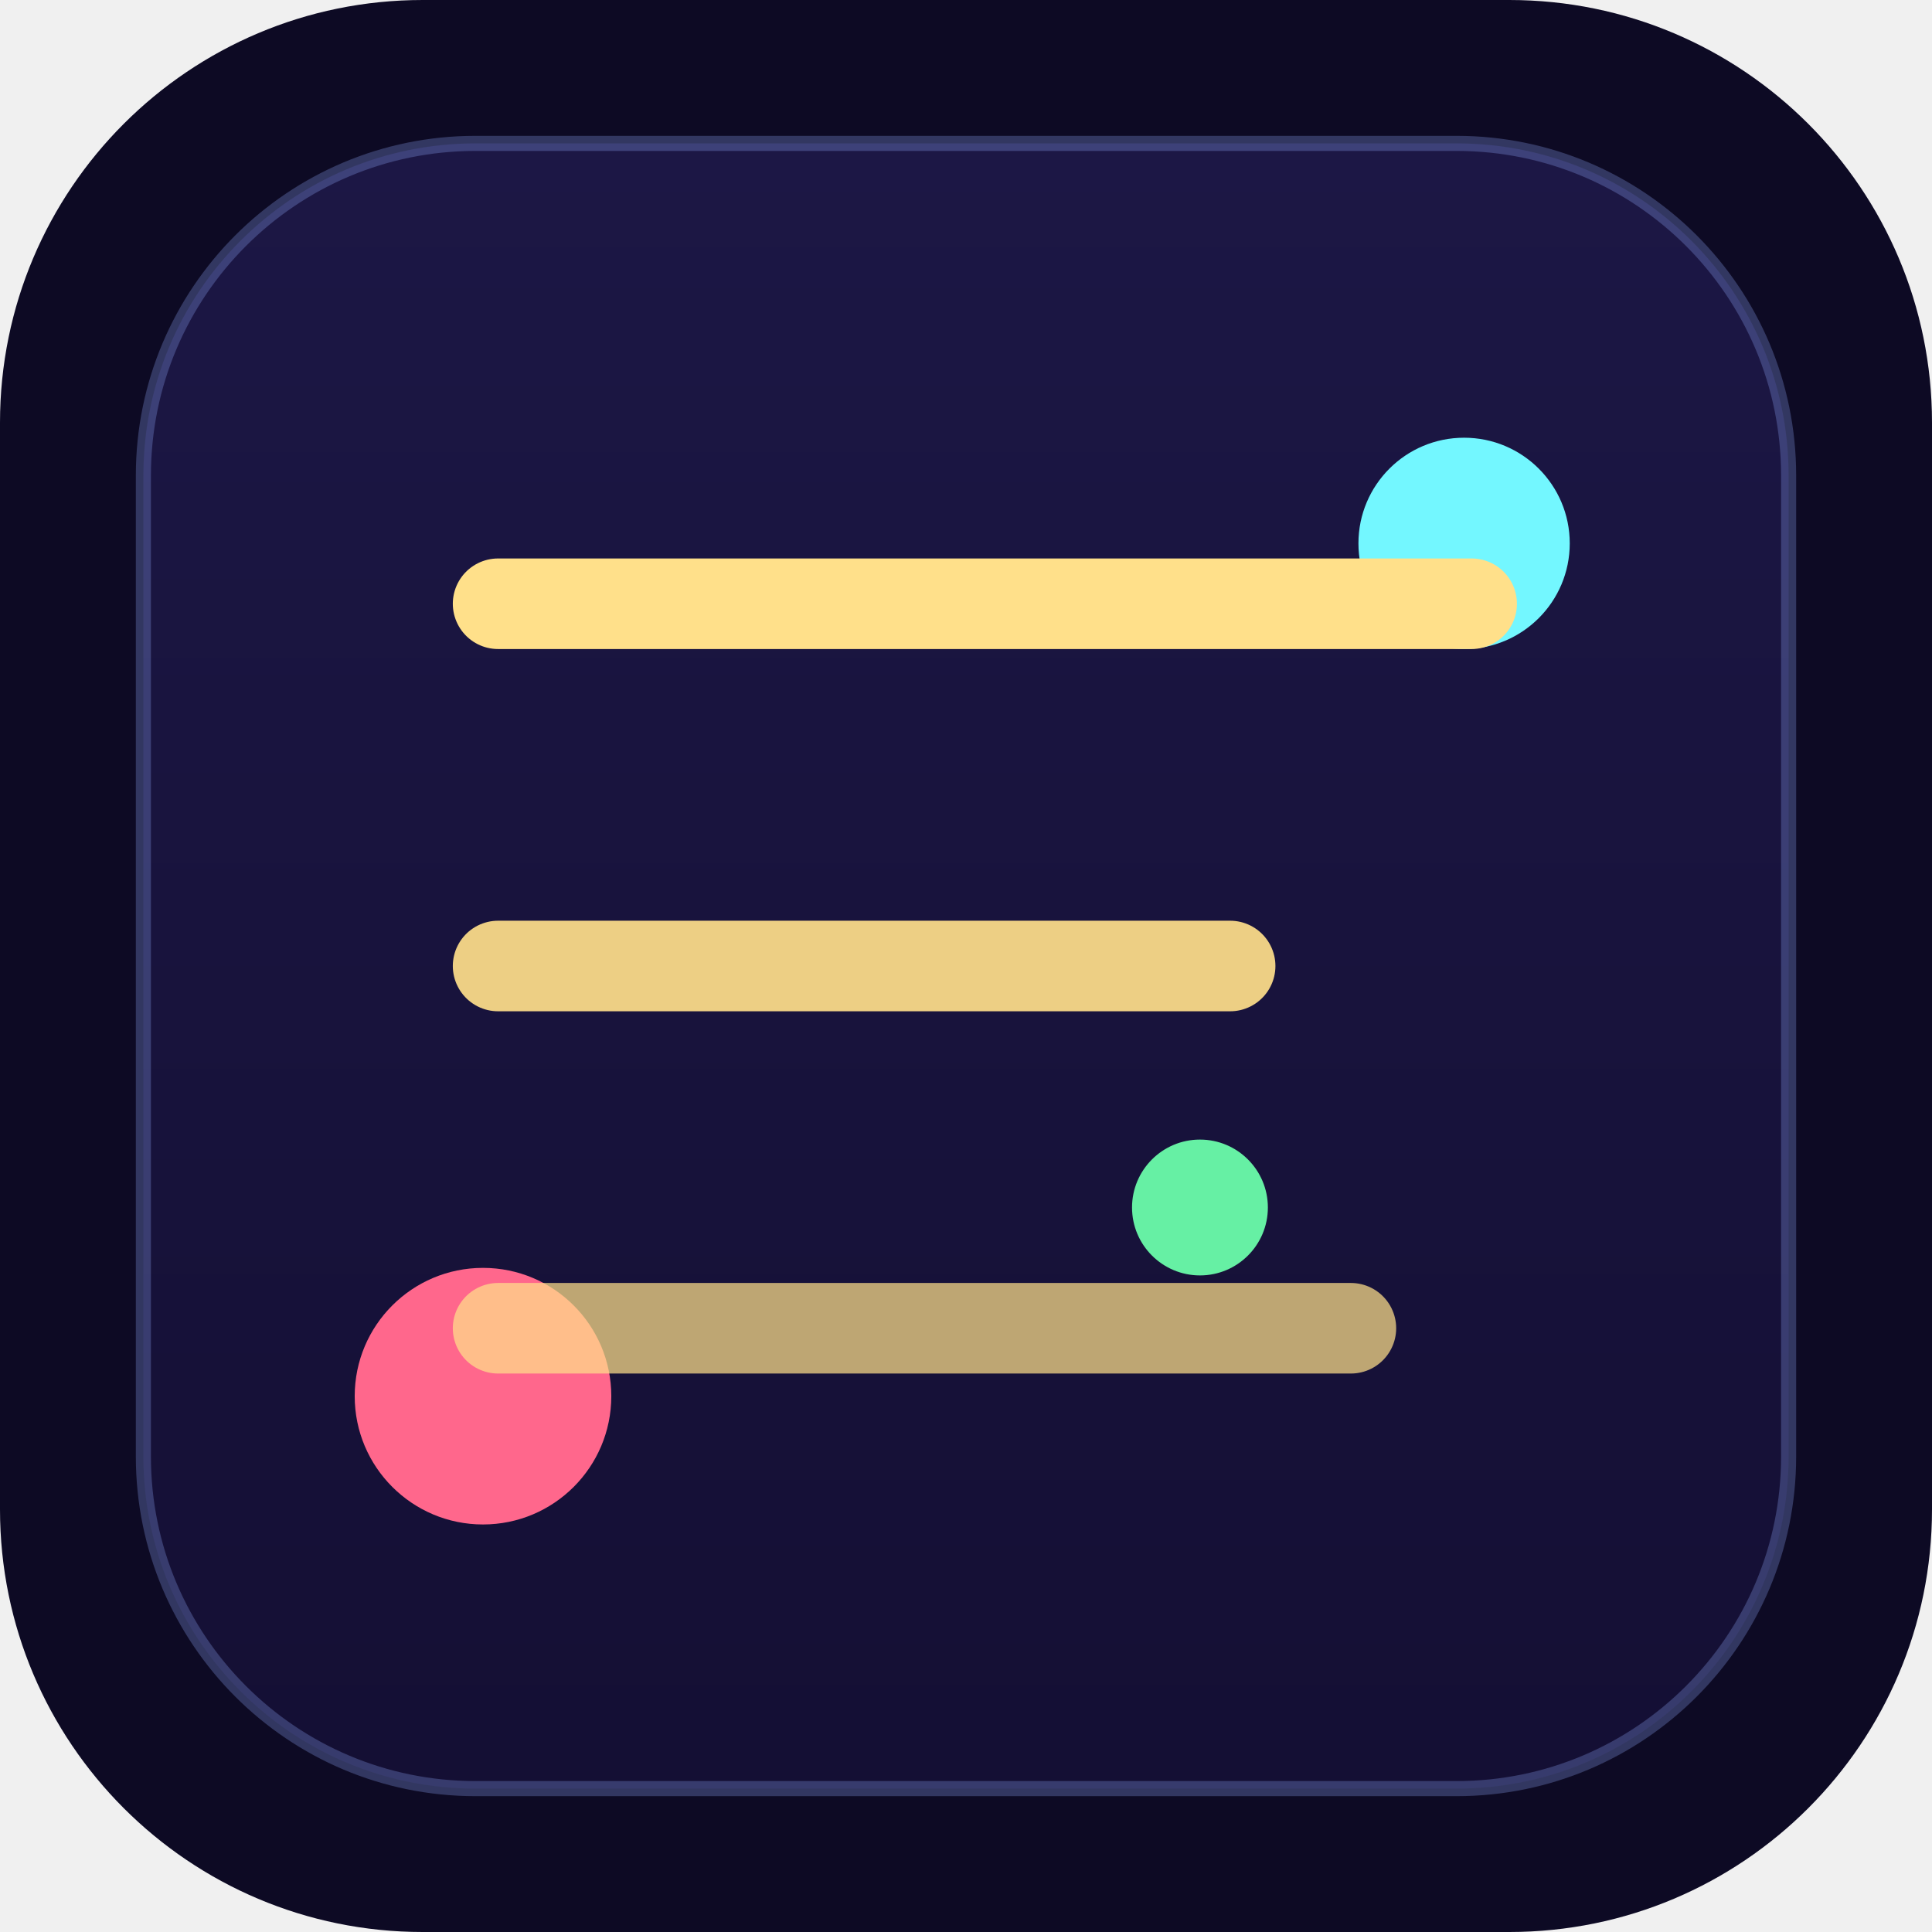
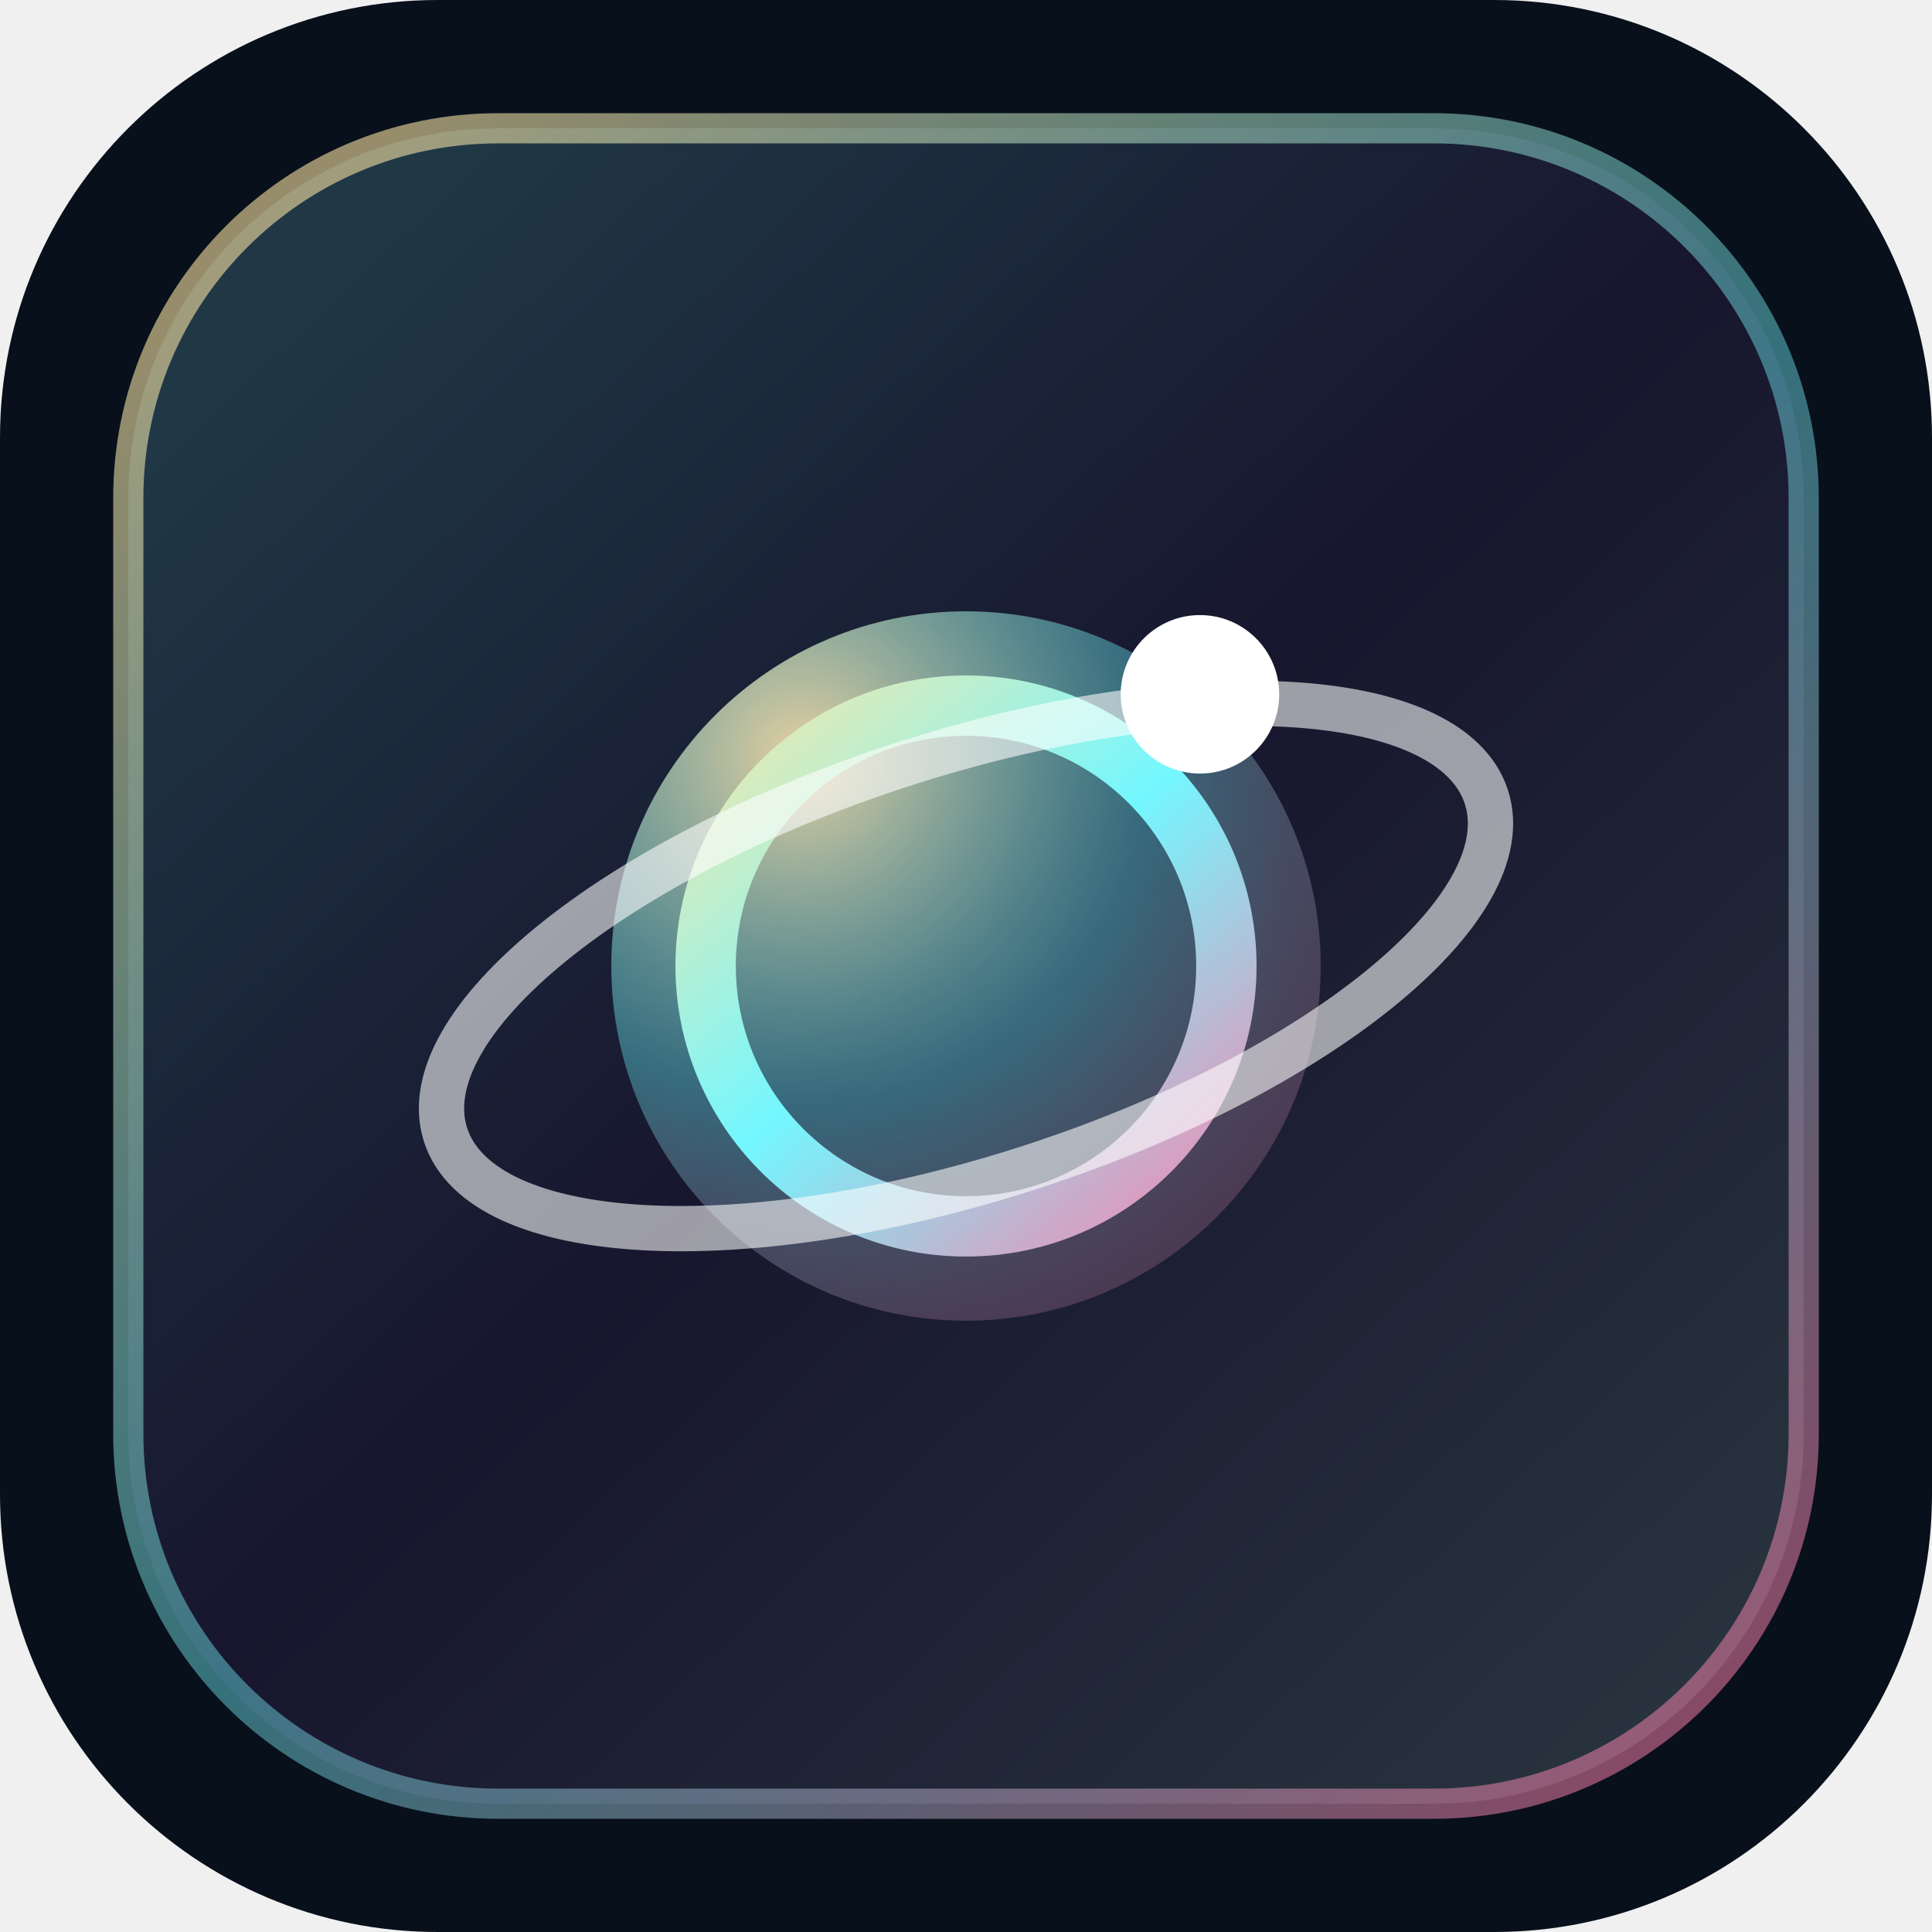
<svg xmlns="http://www.w3.org/2000/svg" width="512" height="512" viewBox="0 0 512 512" fill="none">
-   <rect width="512" height="512" rx="112" fill="#0D0A24" />
-   <rect x="38" y="38" width="436" height="436" rx="88" fill="url(#paint0_linear)" stroke="#93ADFF" stroke-opacity="0.28" stroke-width="4" />
-   <circle cx="128" cy="370" r="34" fill="#FF678C" />
-   <circle cx="388" cy="144" r="28" fill="#73F7FF" />
-   <circle cx="318" cy="320" r="18" fill="#66F0A4" />
-   <path d="M132 160H390" stroke="#FFE08A" stroke-width="24" stroke-linecap="round" />
-   <path d="M132 256H326" stroke="#FFE08A" stroke-width="24" stroke-linecap="round" stroke-opacity="0.92" />
-   <path d="M132 352H358" stroke="#FFE08A" stroke-width="24" stroke-linecap="round" stroke-opacity="0.72" />
+   <rect width="512" height="512" rx="116" fill="#08101C" />
+   <rect x="34" y="34" width="444" height="444" rx="98" fill="url(#bg)" stroke="url(#edge)" stroke-width="8" />
+   <circle cx="256" cy="256" r="94" fill="url(#core)" />
+   <circle cx="256" cy="256" r="69" stroke="url(#orbitPrimary)" stroke-width="16" />
+   <ellipse cx="256" cy="256" rx="145" ry="56" stroke="rgba(255, 255, 255, 0.58)" stroke-width="12" transform="rotate(-18 256 256)" />
+   <circle cx="318" cy="184" r="21" fill="#FFFFFF" />
  <defs>
-     <linearGradient id="paint0_linear" x1="256" y1="38" x2="256" y2="474" gradientUnits="userSpaceOnUse">
-       <stop stop-color="#1C1745" />
-       <stop offset="1" stop-color="#140F34" />
+     <linearGradient id="bg" x1="84" y1="68" x2="444" y2="452" gradientUnits="userSpaceOnUse">
+       <stop stop-color="#203846" />
+       <stop offset="0.48" stop-color="#17162E" />
+       <stop offset="1" stop-color="#28333E" />
    </linearGradient>
+     <linearGradient id="edge" x1="88" y1="48" x2="444" y2="464" gradientUnits="userSpaceOnUse">
+       <stop stop-color="#FFE7A4" stop-opacity="0.58" />
+       <stop offset="0.52" stop-color="#73F7FF" stop-opacity="0.42" />
+       <stop offset="1" stop-color="#FF7DA9" stop-opacity="0.52" />
+     </linearGradient>
+     <linearGradient id="orbitPrimary" x1="188" y1="176" x2="328" y2="336" gradientUnits="userSpaceOnUse">
+       <stop stop-color="#FFE7A4" />
+       <stop offset="0.48" stop-color="#73F7FF" />
+       <stop offset="1" stop-color="#FF7DA9" />
+     </linearGradient>
+     <radialGradient id="core" cx="0" cy="0" r="1" gradientUnits="userSpaceOnUse" gradientTransform="translate(212 200) rotate(48) scale(192)">
+       <stop stop-color="#FFE8AF" stop-opacity="0.88" />
+       <stop offset="0.48" stop-color="#61DDE7" stop-opacity="0.42" />
+       <stop offset="1" stop-color="#FF6D9B" stop-opacity="0.18" />
+     </radialGradient>
  </defs>
</svg>
